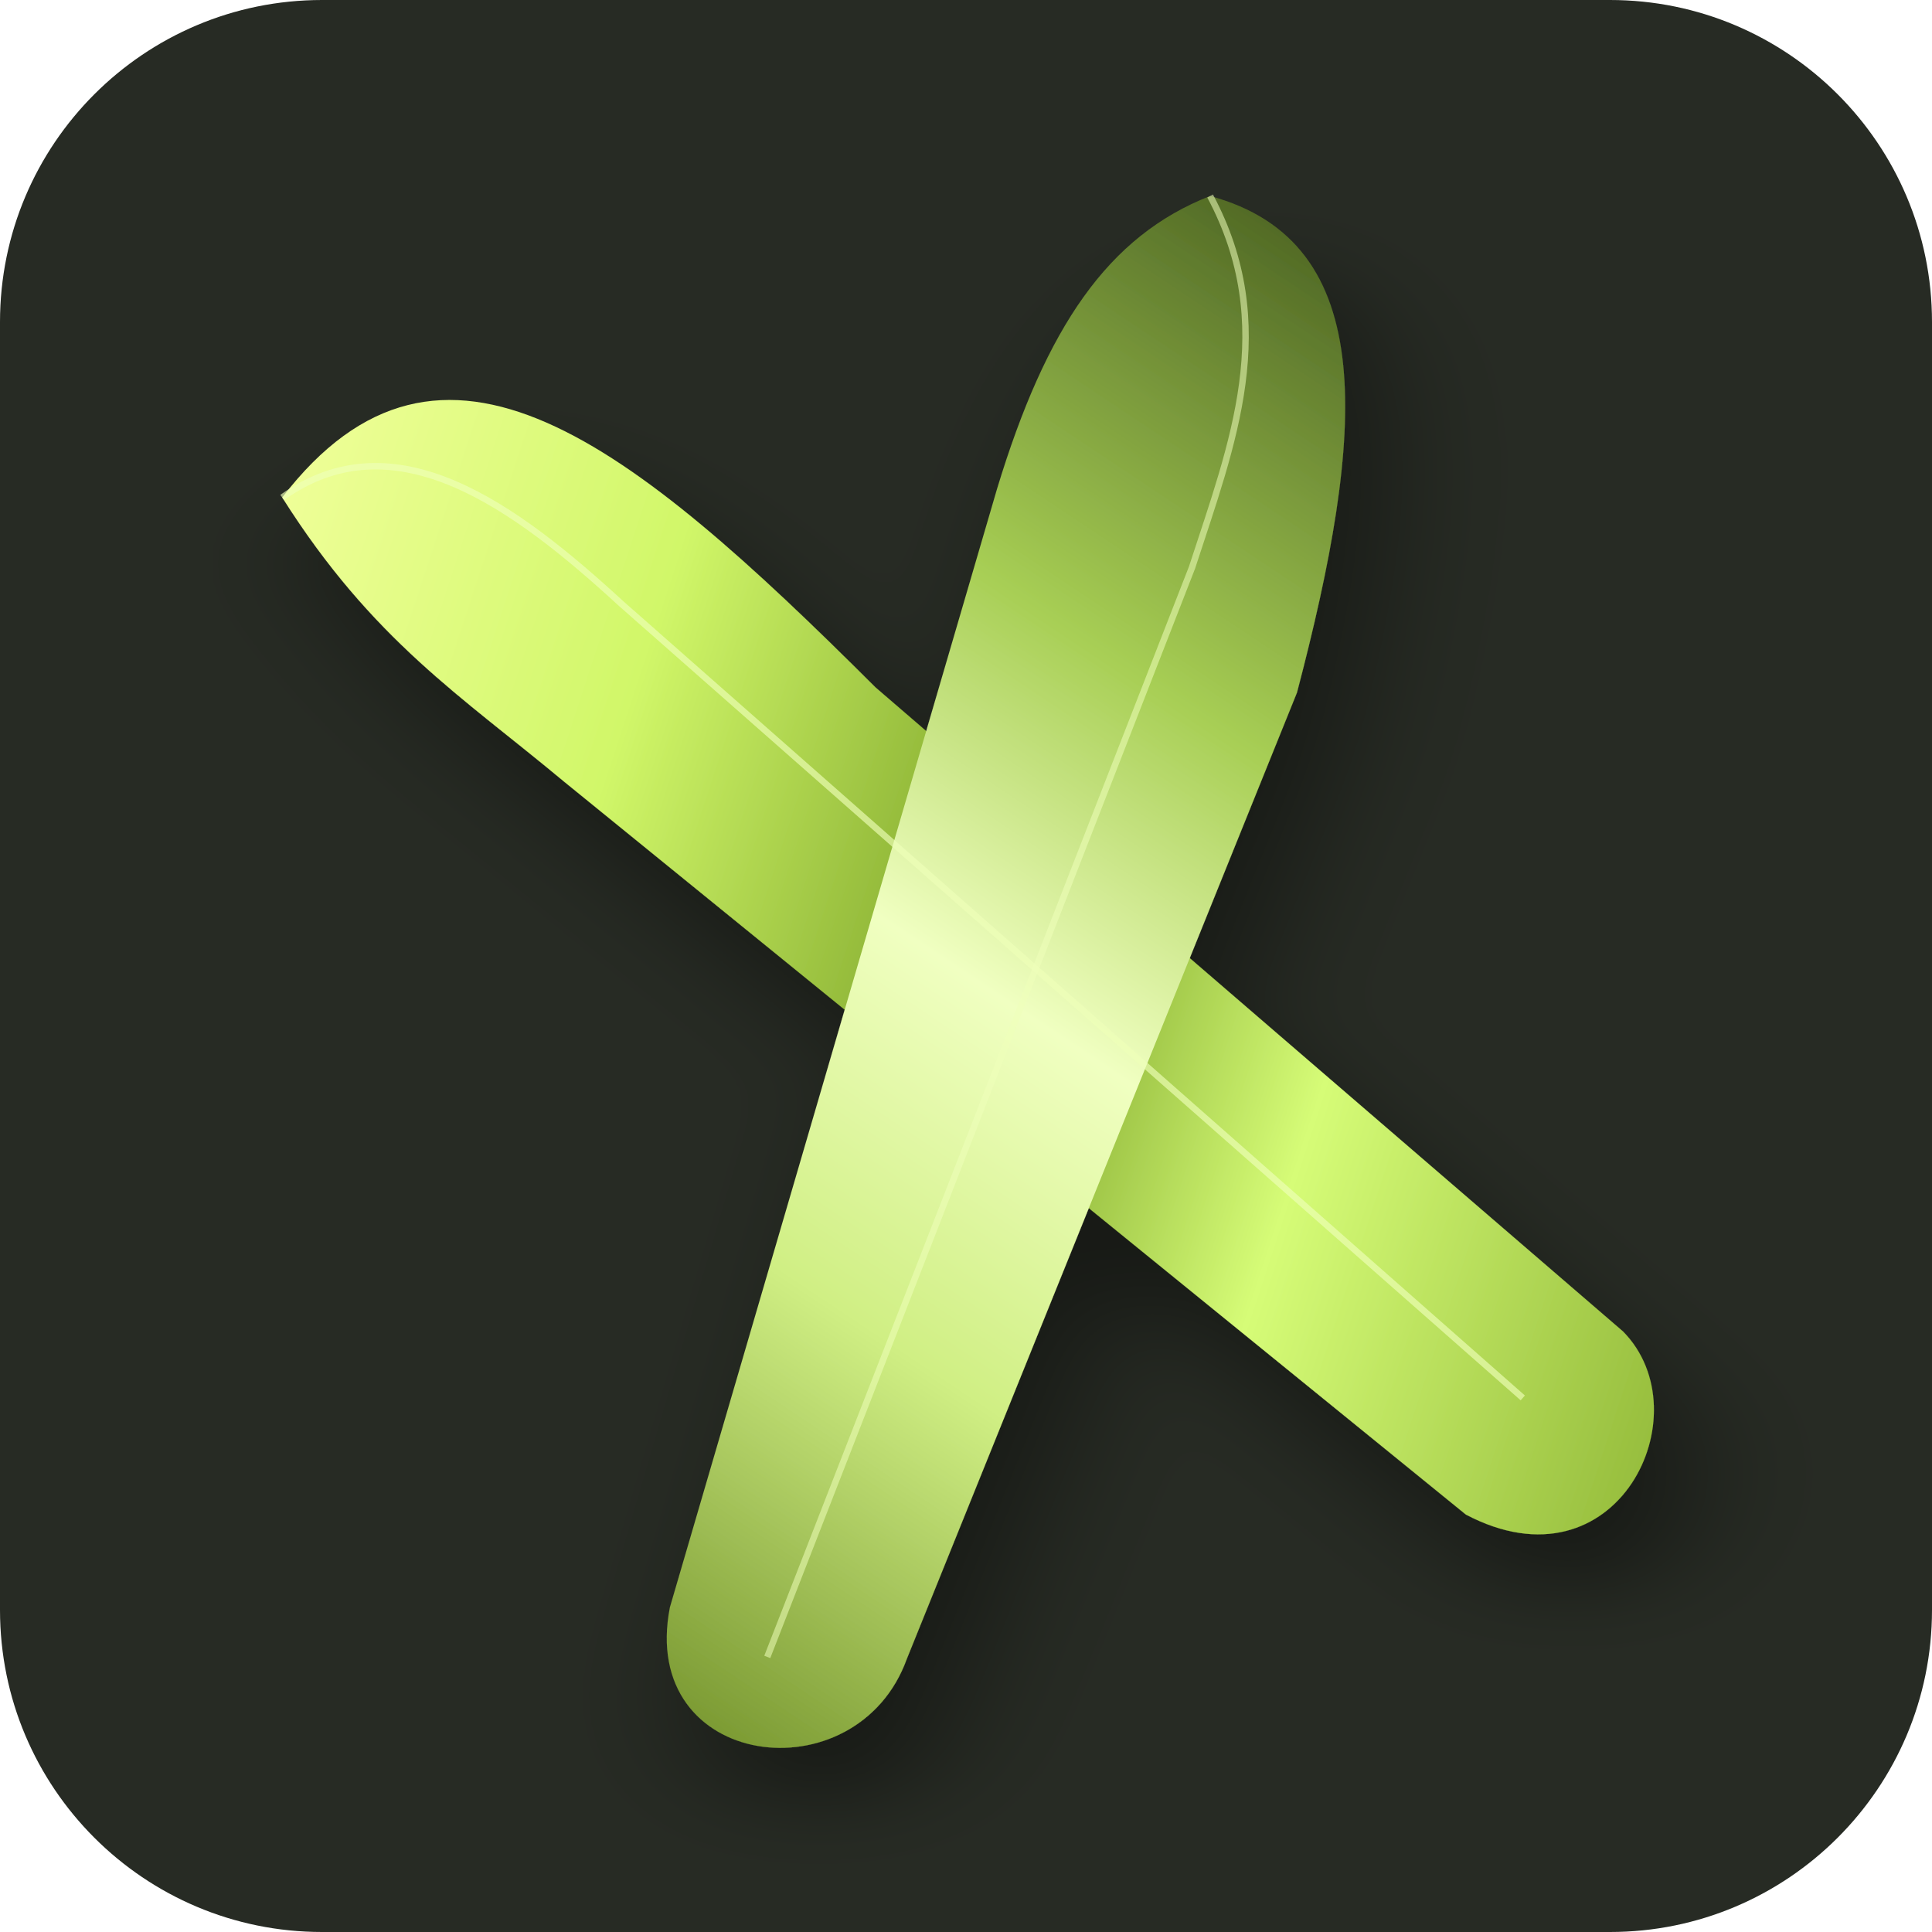
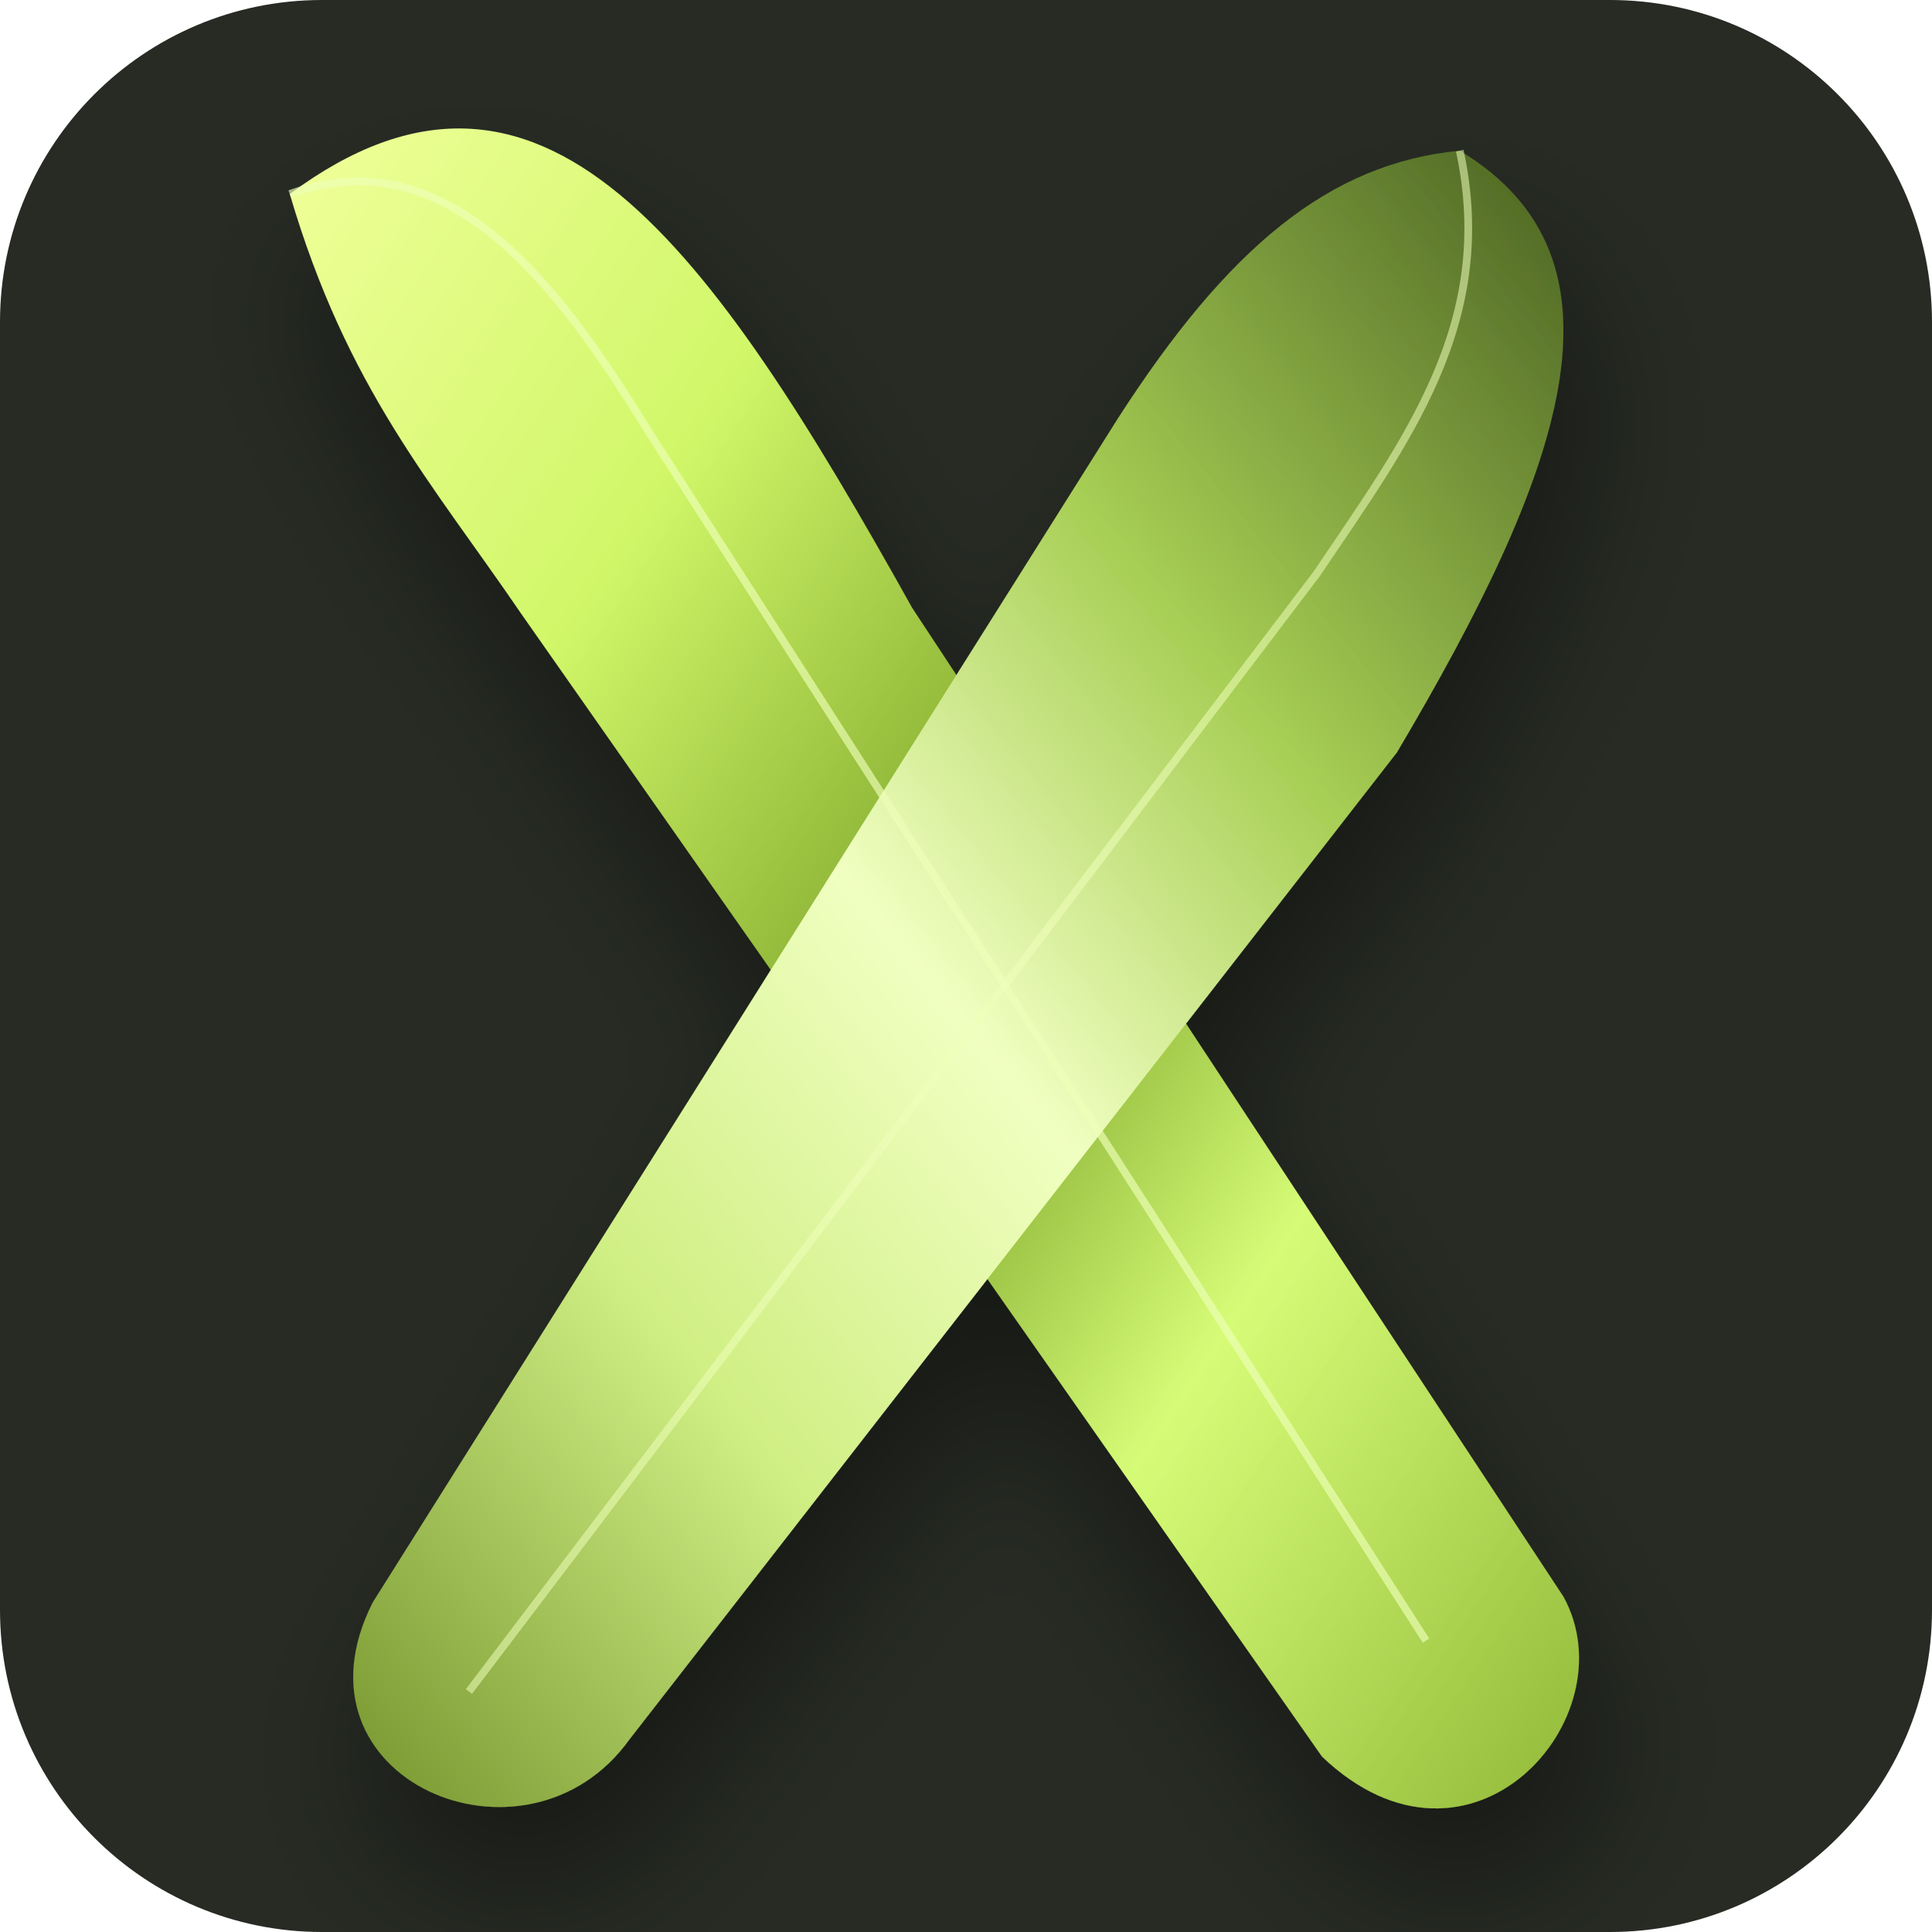
<svg xmlns="http://www.w3.org/2000/svg" viewBox="0 0 600 600">
  <rect width="600" height="600" rx="100" fill="#272b24" />
  <defs>
    <linearGradient id="ribbonA" x1="0" y1="0" x2="1" y2="1">
      <stop stop-color="#f0ff9a" />
      <stop offset=".25" stop-color="#d1f769" />
      <stop offset=".52" stop-color="#789f26" />
      <stop offset=".72" stop-color="#d6fc77" />
      <stop offset="1" stop-color="#91b838" />
    </linearGradient>
    <linearGradient id="ribbonB" x1="0" y1="1" x2="1" y2="0">
      <stop stop-color="#74932c" />
      <stop offset=".28" stop-color="#d0ef84" />
      <stop offset=".49" stop-color="#f0ffc1" />
      <stop offset=".7" stop-color="#a7ce54" />
      <stop offset="1" stop-color="#496021" />
    </linearGradient>
    <filter id="shadow">
      <feDropShadow dx="5" dy="22" stdDeviation="17" flood-color="#000" flood-opacity=".4" />
    </filter>
  </defs>
-   <g filter="url(#shadow)" transform="translate(300 300) rotate(-18) translate(-300 -300)">
+   <g filter="url(#shadow)" transform="translate(300 300) scale(1.2) translate(-310.5 -302) rotate(-2.12 307 302)">
    <path d="M143 96 C210 50 251 113 300 209 L459 471 C475 503 432 548 395 510 L199 207 C177 172 156 147 143 96Z" fill="url(#ribbonA)" />
    <path d="M446 96 C492 126 469 181 424 251 L216 499 C188 535 126 506 151 461 L355 162 C385 119 412 98 446 96Z" fill="url(#ribbonB)" />
    <path d="M143 96 C184 83 211 121 233 160 L423 481" fill="none" stroke="#efffb9" stroke-opacity=".65" stroke-width="2" />
    <path d="M446 96 C454 141 429 171 405 204 L175 485" fill="none" stroke="#efffb9" stroke-opacity=".55" stroke-width="2" />
  </g>
</svg>
